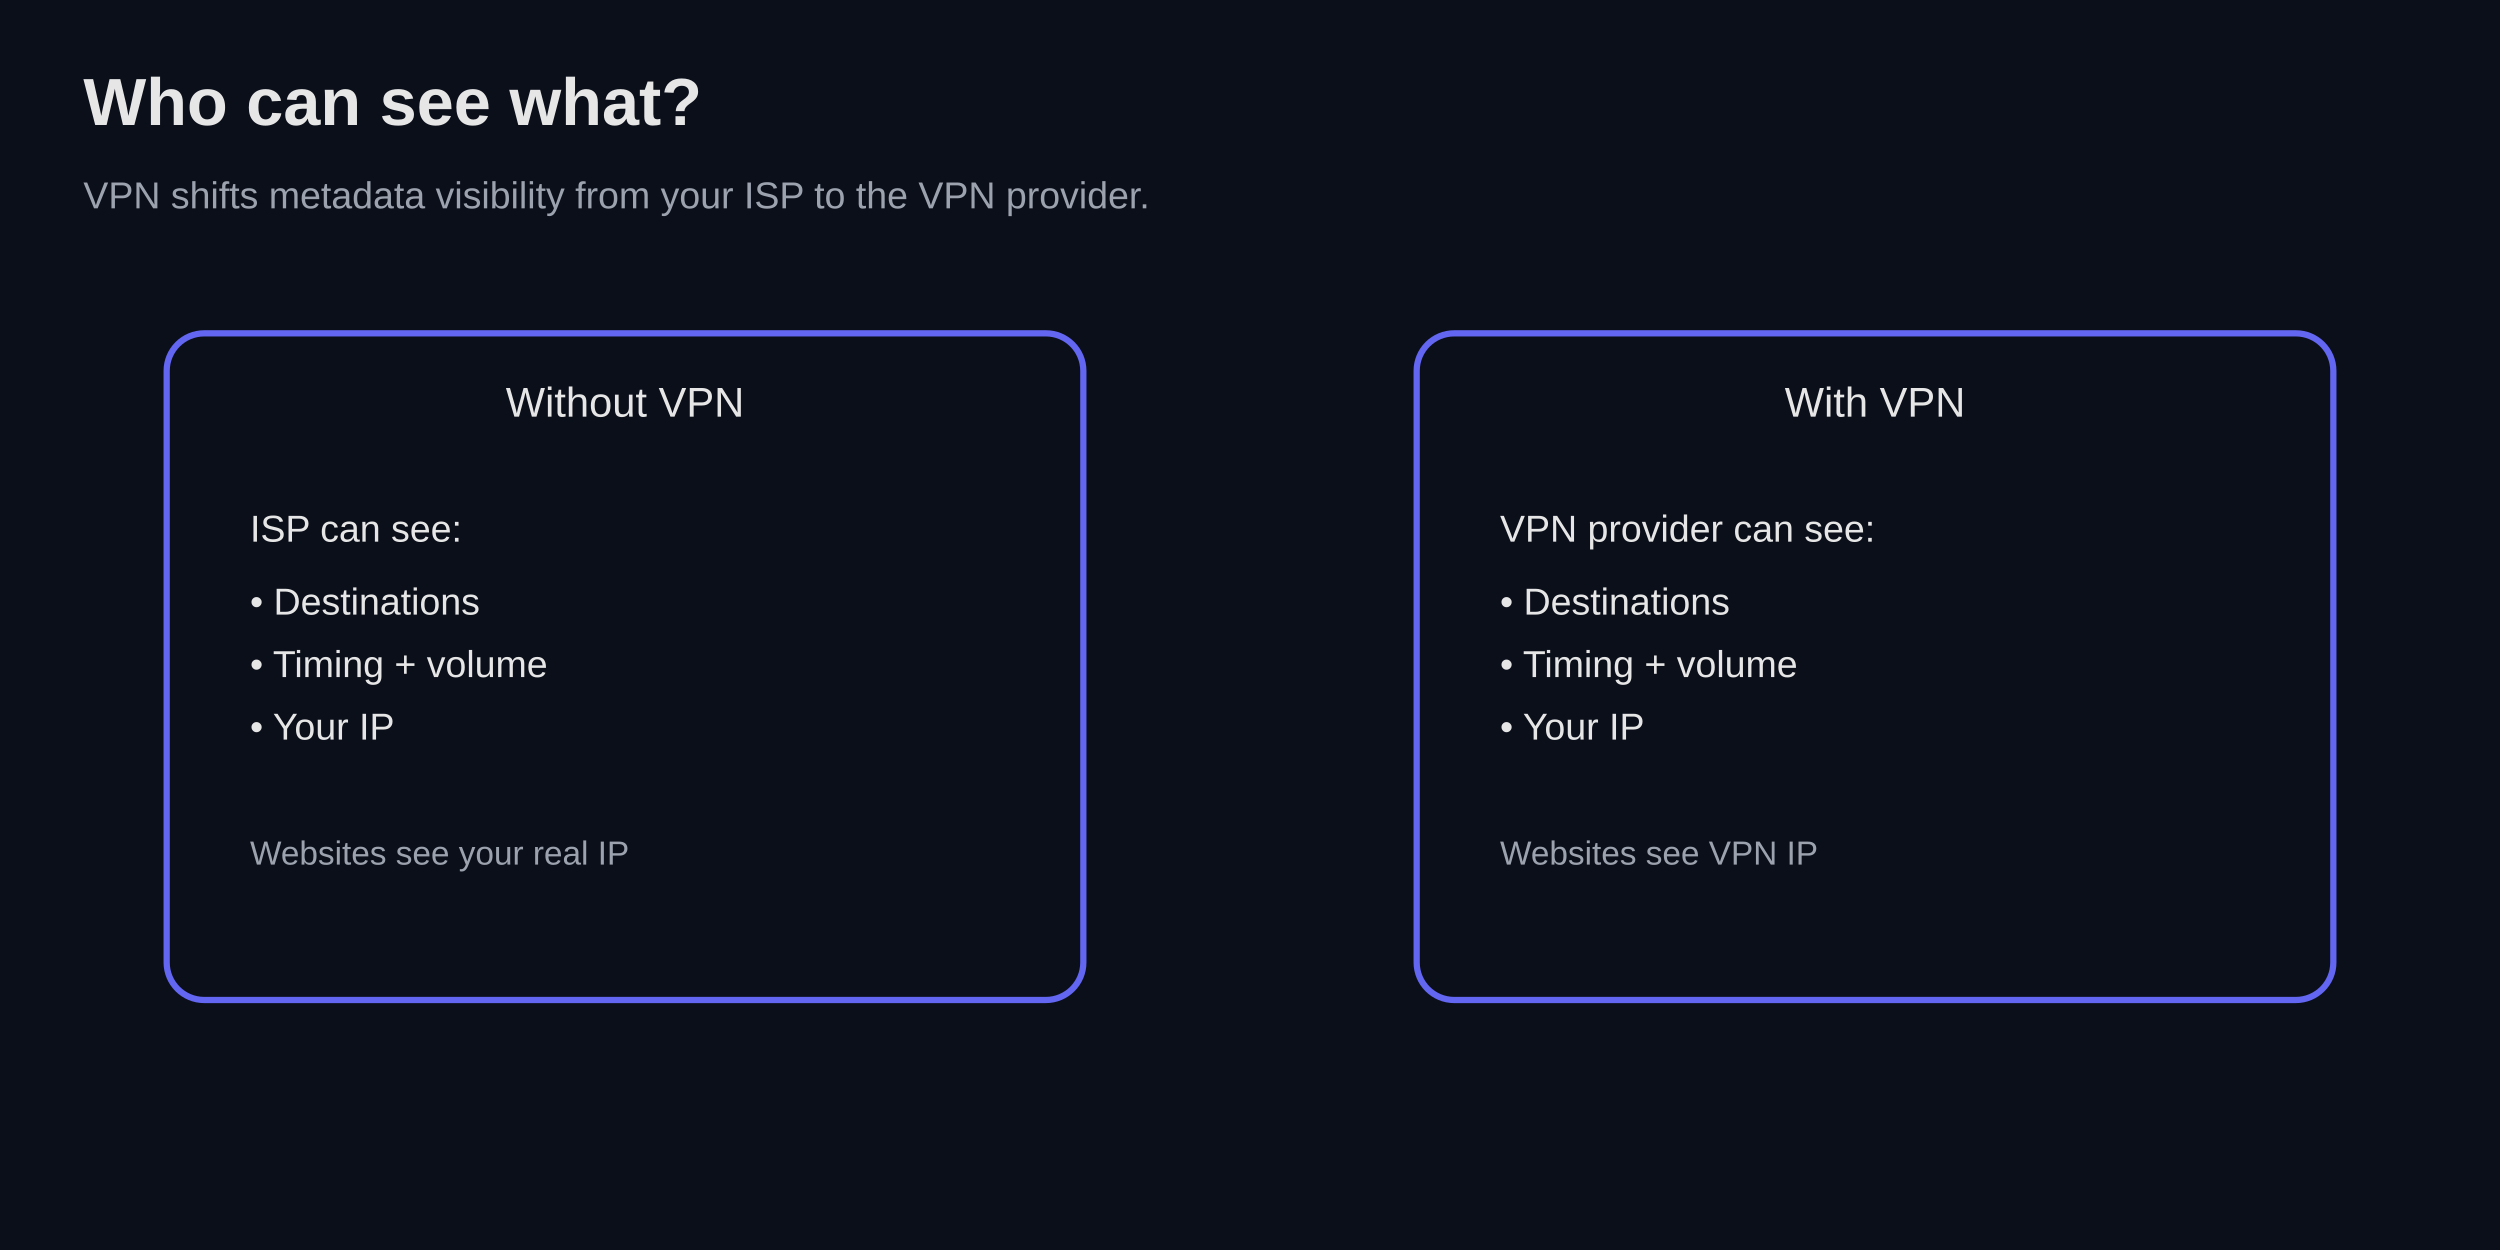
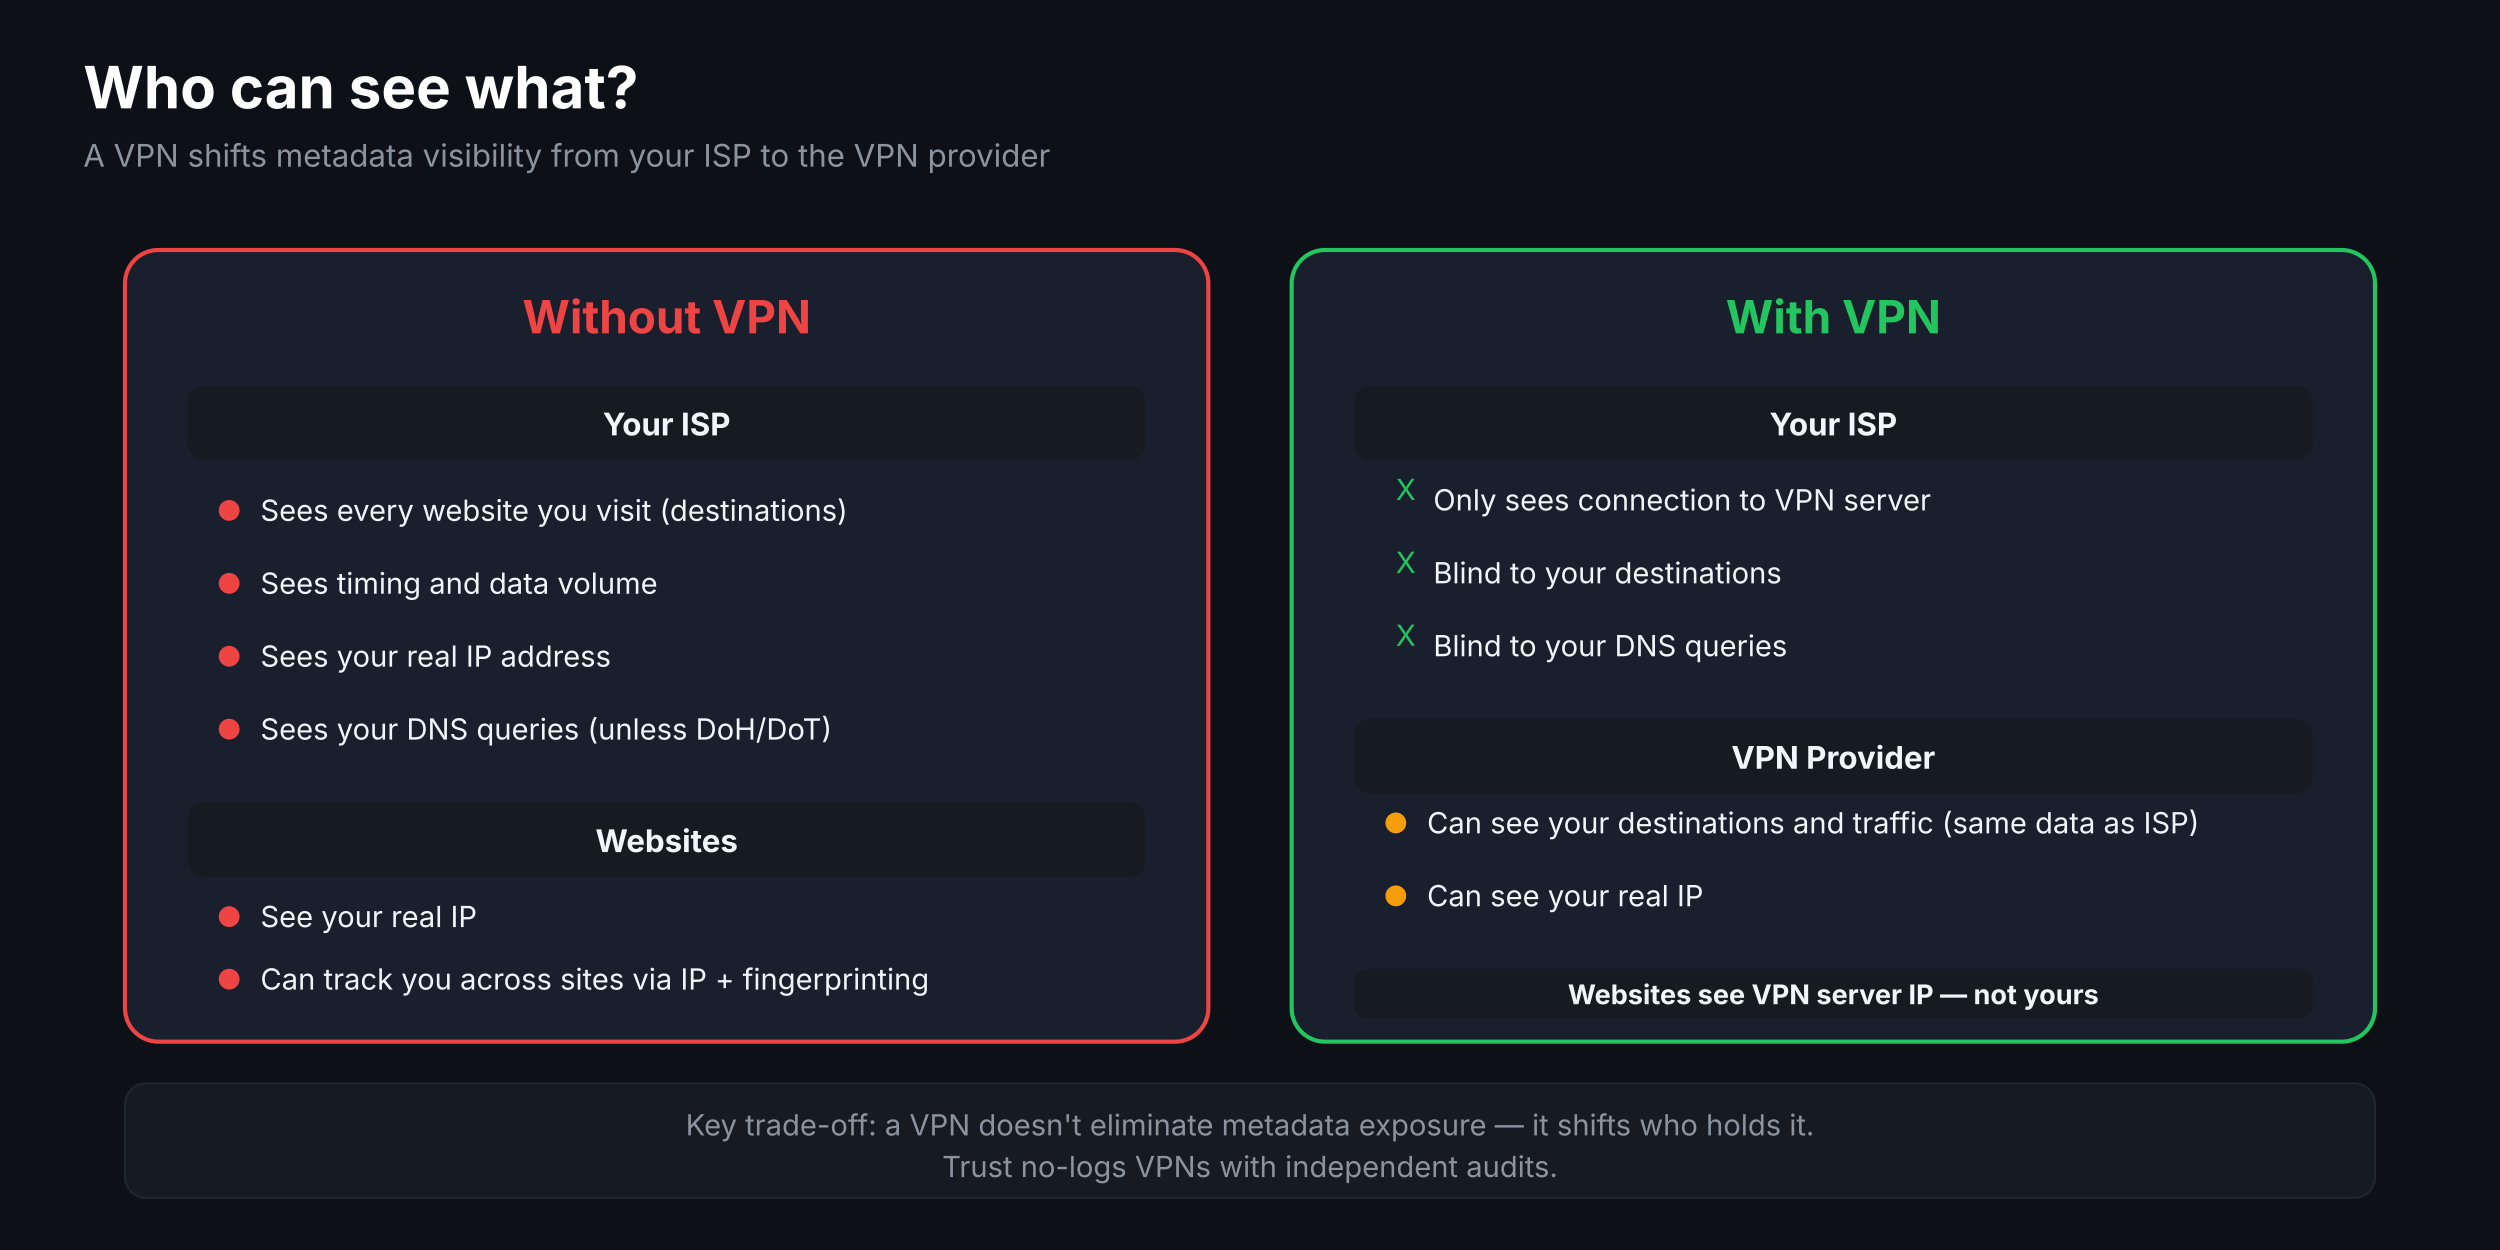
- <svg xmlns="http://www.w3.org/2000/svg" width="1200" height="600" viewBox="0 0 1200 600" role="img" aria-labelledby="title desc">
-   <rect width="1200" height="600" fill="#0b0f1a" />
-   <g font-family="Arial, sans-serif" fill="#e6e6e6">
-     <text x="40" y="60" font-size="32" font-weight="700">Who can see what?</text>
-     <text x="40" y="100" font-size="18" fill="#9ca3af">VPN shifts metadata visibility from your ISP to the VPN provider.</text>
-   </g>
-   <g stroke="#6366f1" stroke-width="3" fill="none">
-     <rect x="80" y="160" width="440" height="320" rx="18" />
-     <rect x="680" y="160" width="440" height="320" rx="18" />
-   </g>
-   <g font-family="Arial, sans-serif" fill="#e6e6e6" font-size="20" text-anchor="middle">
-     <text x="300" y="200">Without VPN</text>
-     <text x="900" y="200">With VPN</text>
-   </g>
-   <g font-family="Arial, sans-serif" fill="#e6e6e6" font-size="18">
-     <text x="120" y="260">ISP can see:</text>
-     <text x="120" y="295">• Destinations</text>
-     <text x="120" y="325">• Timing + volume</text>
-     <text x="120" y="355">• Your IP</text>
-     <text x="720" y="260">VPN provider can see:</text>
-     <text x="720" y="295">• Destinations</text>
-     <text x="720" y="325">• Timing + volume</text>
-     <text x="720" y="355">• Your IP</text>
-   </g>
-   <g font-family="Arial, sans-serif" fill="#9ca3af" font-size="16">
-     <text x="120" y="415">Websites see your real IP</text>
-     <text x="720" y="415">Websites see VPN IP</text>
-   </g>
+ <svg xmlns="http://www.w3.org/2000/svg" width="1200" height="600" viewBox="0 0 1200 600" role="img" aria-labelledby="tm-title2 tm-desc2">
+   <rect width="1200" height="600" fill="#0d1117" />
+   <text x="40" y="52" font-family="system-ui, -apple-system, sans-serif" font-size="28" font-weight="700" fill="#ffffff">Who can see what?</text>
+   <text x="40" y="80" font-family="system-ui, -apple-system, sans-serif" font-size="15" fill="#8b949e">A VPN shifts metadata visibility from your ISP to the VPN provider</text>
+   <rect x="60" y="120" width="520" height="380" rx="16" fill="#1a1f2e" stroke="#ef4444" stroke-width="2" />
+   <text x="320" y="160" font-family="system-ui, -apple-system, sans-serif" font-size="22" font-weight="700" fill="#ef4444" text-anchor="middle">Without VPN</text>
+   <rect x="90" y="185" width="460" height="36" rx="8" fill="#161b22" />
+   <text x="320" y="209" font-family="system-ui, -apple-system, sans-serif" font-size="15" font-weight="700" fill="#f0f6fc" text-anchor="middle">Your ISP</text>
+   <circle cx="110" cy="245" r="5" fill="#ef4444" />
+   <text x="125" y="250" font-family="system-ui, -apple-system, sans-serif" font-size="14" fill="#f0f6fc">Sees every website you visit (destinations)</text>
+   <circle cx="110" cy="280" r="5" fill="#ef4444" />
+   <text x="125" y="285" font-family="system-ui, -apple-system, sans-serif" font-size="14" fill="#f0f6fc">Sees timing and data volume</text>
+   <circle cx="110" cy="315" r="5" fill="#ef4444" />
+   <text x="125" y="320" font-family="system-ui, -apple-system, sans-serif" font-size="14" fill="#f0f6fc">Sees your real IP address</text>
+   <circle cx="110" cy="350" r="5" fill="#ef4444" />
+   <text x="125" y="355" font-family="system-ui, -apple-system, sans-serif" font-size="14" fill="#f0f6fc">Sees your DNS queries (unless DoH/DoT)</text>
+   <rect x="90" y="385" width="460" height="36" rx="8" fill="#161b22" />
+   <text x="320" y="409" font-family="system-ui, -apple-system, sans-serif" font-size="15" font-weight="700" fill="#f0f6fc" text-anchor="middle">Websites</text>
+   <circle cx="110" cy="440" r="5" fill="#ef4444" />
+   <text x="125" y="445" font-family="system-ui, -apple-system, sans-serif" font-size="14" fill="#f0f6fc">See your real IP</text>
+   <circle cx="110" cy="470" r="5" fill="#ef4444" />
+   <text x="125" y="475" font-family="system-ui, -apple-system, sans-serif" font-size="14" fill="#f0f6fc">Can track you across sites via IP + fingerprinting</text>
+   <rect x="620" y="120" width="520" height="380" rx="16" fill="#1a1f2e" stroke="#22c55e" stroke-width="2" />
+   <text x="880" y="160" font-family="system-ui, -apple-system, sans-serif" font-size="22" font-weight="700" fill="#22c55e" text-anchor="middle">With VPN</text>
+   <rect x="650" y="185" width="460" height="36" rx="8" fill="#161b22" />
+   <text x="880" y="209" font-family="system-ui, -apple-system, sans-serif" font-size="15" font-weight="700" fill="#f0f6fc" text-anchor="middle">Your ISP</text>
+   <text x="670" y="240" font-family="system-ui, -apple-system, sans-serif" font-size="14" fill="#22c55e">X</text>
+   <text x="688" y="245" font-family="system-ui, -apple-system, sans-serif" font-size="14" fill="#f0f6fc">Only sees connection to VPN server</text>
+   <text x="670" y="275" font-family="system-ui, -apple-system, sans-serif" font-size="14" fill="#22c55e">X</text>
+   <text x="688" y="280" font-family="system-ui, -apple-system, sans-serif" font-size="14" fill="#f0f6fc">Blind to your destinations</text>
+   <text x="670" y="310" font-family="system-ui, -apple-system, sans-serif" font-size="14" fill="#22c55e">X</text>
+   <text x="688" y="315" font-family="system-ui, -apple-system, sans-serif" font-size="14" fill="#f0f6fc">Blind to your DNS queries</text>
+   <rect x="650" y="345" width="460" height="36" rx="8" fill="#161b22" />
+   <text x="880" y="369" font-family="system-ui, -apple-system, sans-serif" font-size="15" font-weight="700" fill="#f0f6fc" text-anchor="middle">VPN Provider</text>
+   <circle cx="670" cy="395" r="5" fill="#f59e0b" />
+   <text x="685" y="400" font-family="system-ui, -apple-system, sans-serif" font-size="14" fill="#f0f6fc">Can see your destinations and traffic (same data as ISP)</text>
+   <circle cx="670" cy="430" r="5" fill="#f59e0b" />
+   <text x="685" y="435" font-family="system-ui, -apple-system, sans-serif" font-size="14" fill="#f0f6fc">Can see your real IP</text>
+   <rect x="650" y="465" width="460" height="24" rx="6" fill="#161b22" />
+   <text x="880" y="482" font-family="system-ui, -apple-system, sans-serif" font-size="13" font-weight="700" fill="#f0f6fc" text-anchor="middle">Websites see VPN server IP — not yours</text>
+   <rect x="60" y="520" width="1080" height="55" rx="10" fill="#161b22" stroke="#21262d" stroke-width="1" />
+   <text x="600" y="545" font-family="system-ui, -apple-system, sans-serif" font-size="14" fill="#8b949e" text-anchor="middle">Key trade-off: a VPN doesn't eliminate metadata exposure — it shifts who holds it.</text>
+   <text x="600" y="565" font-family="system-ui, -apple-system, sans-serif" font-size="14" fill="#8b949e" text-anchor="middle">Trust no-logs VPNs with independent audits.</text>
</svg>
